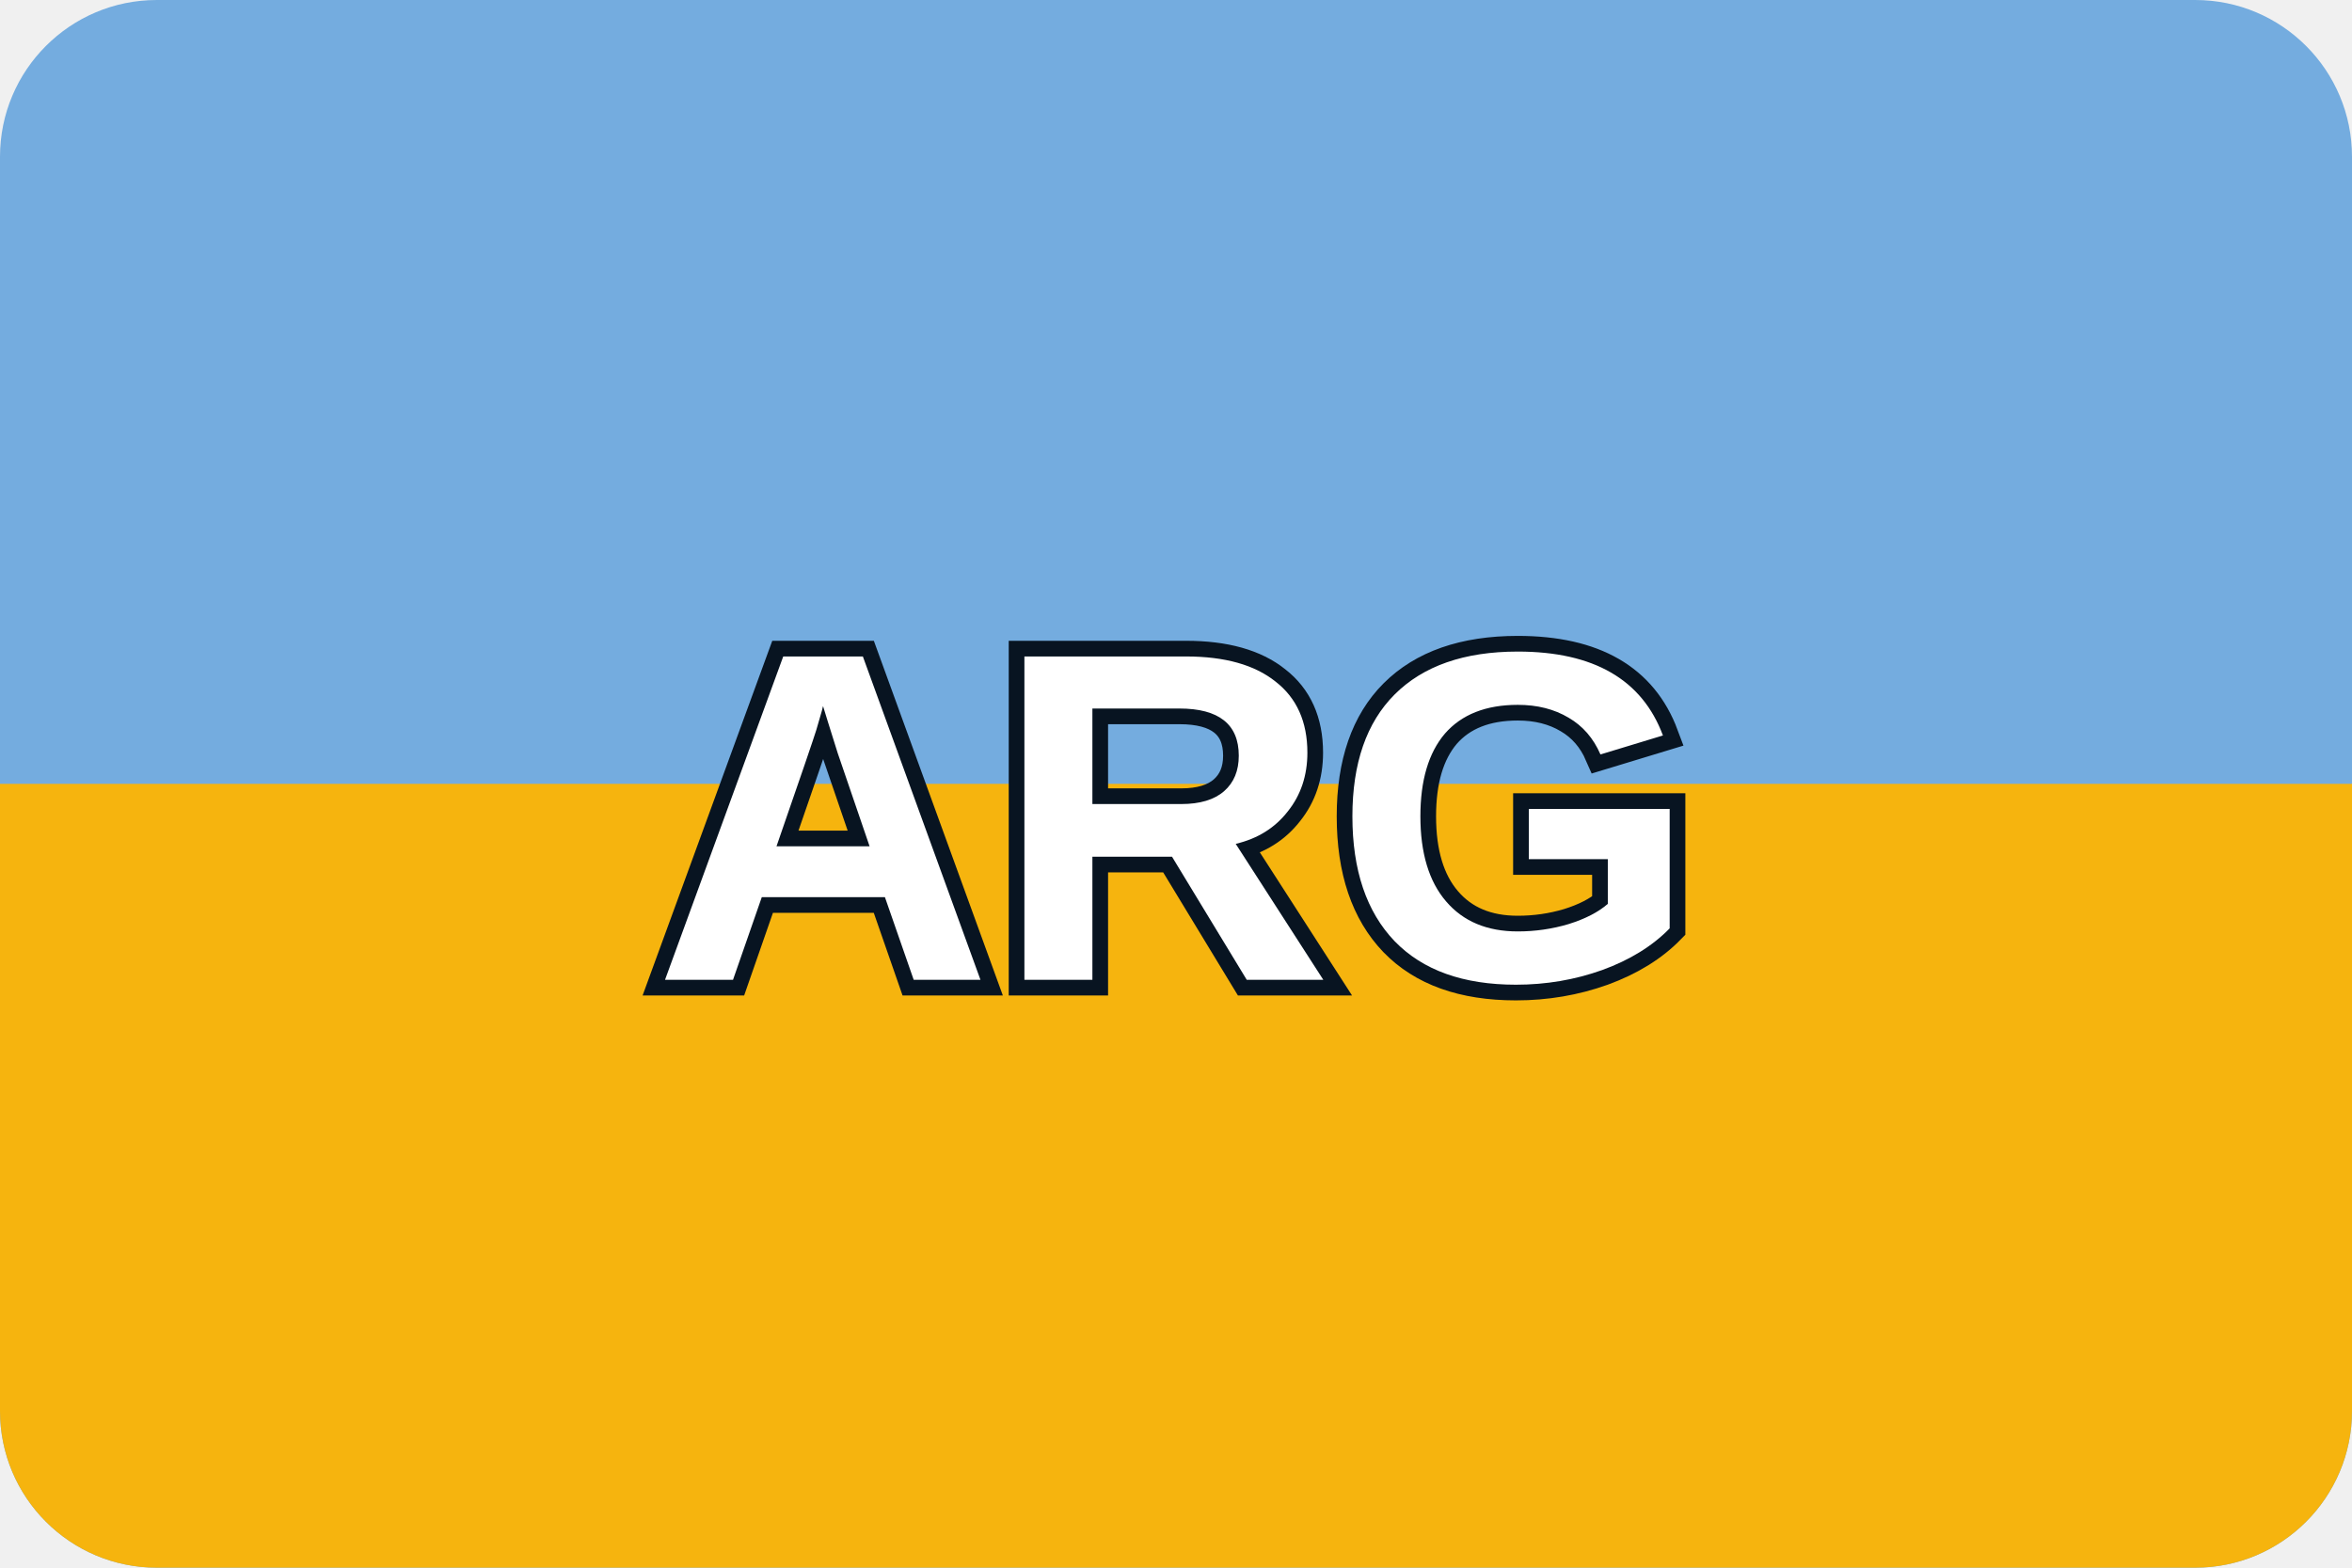
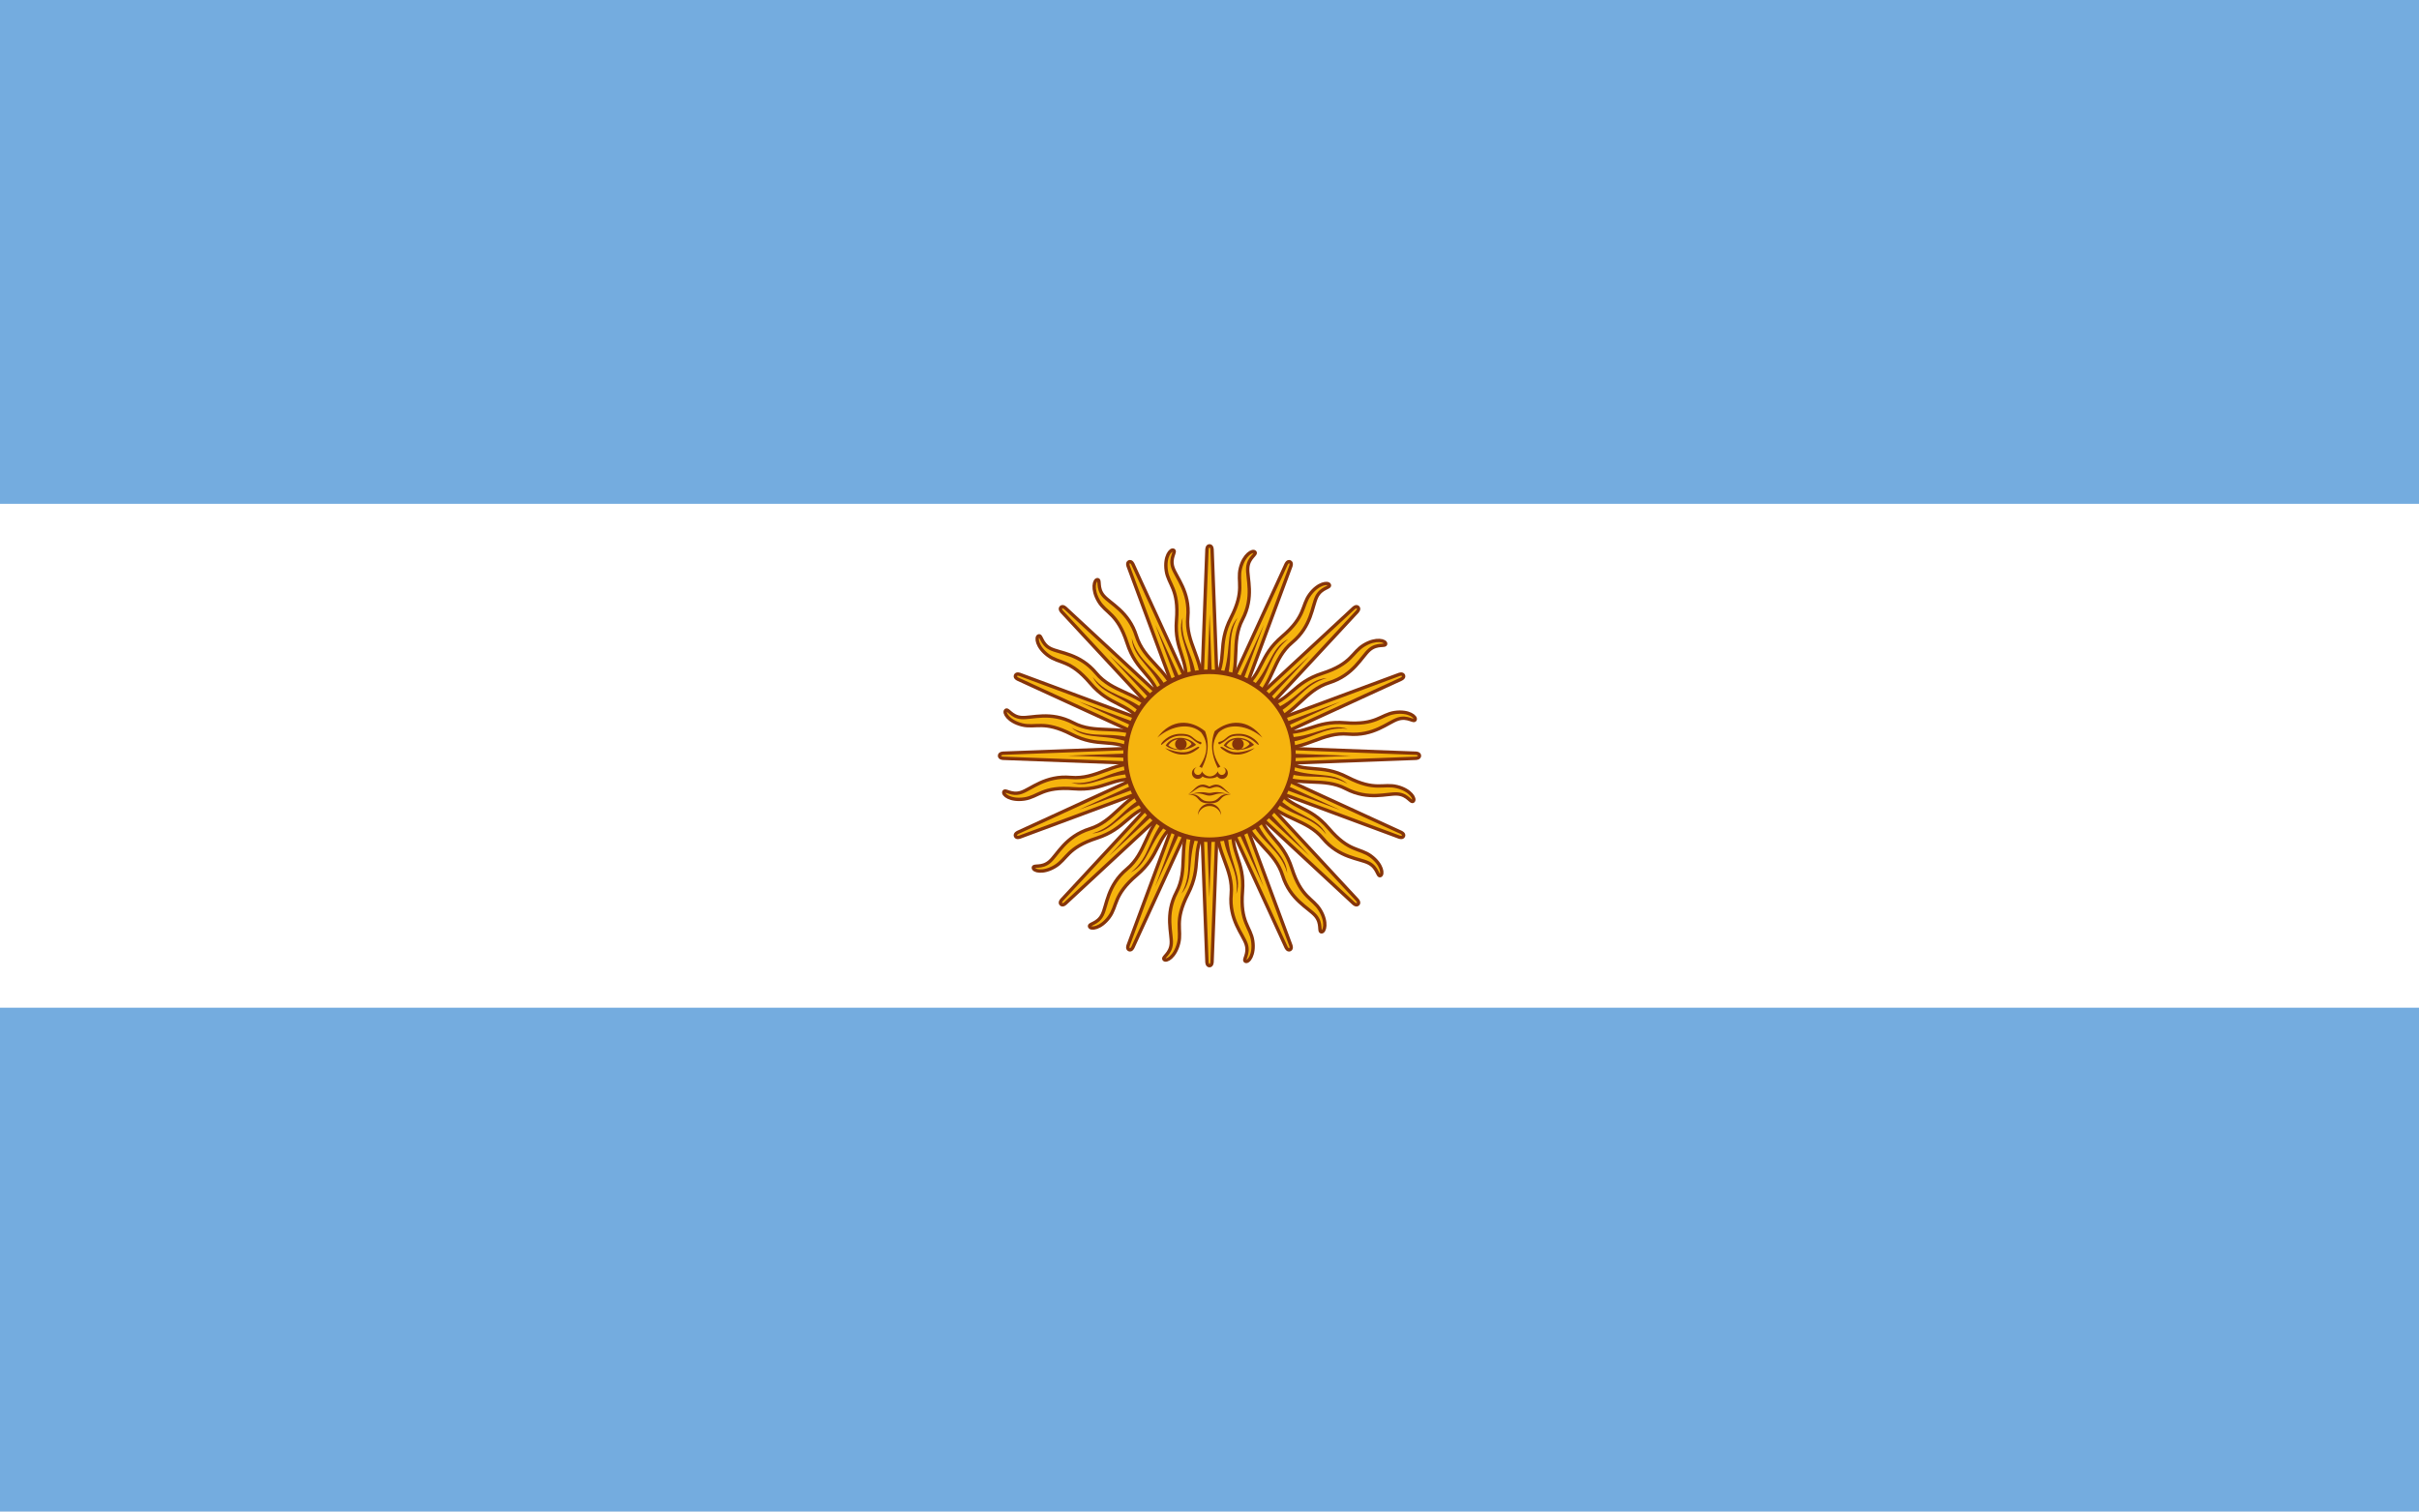
- <svg xmlns="http://www.w3.org/2000/svg" viewBox="0 0 60 40" role="img" aria-label="Argentina flag">
-   <rect width="60" height="40" rx="4" fill="#74acdf" />
-   <path d="M0 20h60v16a4 4 0 0 1-4 4H4a4 4 0 0 1-4-4z" fill="#f6b40e" />
-   <text x="30" y="25" font-family="Arial, sans-serif" font-size="12" font-weight="700" fill="#ffffff" stroke="#081421" stroke-width="0.8" paint-order="stroke" text-anchor="middle">ARG</text>
+ <svg xmlns="http://www.w3.org/2000/svg" xmlns:xlink="http://www.w3.org/1999/xlink" width="800" version="1.0" height="500">
+   <rect width="800" fill="#74acdf" height="500" />
+   <rect y="166.67" width="800" fill="#fff" height="166.67" />
+   <g id="rays">
+     <path id="ray1" stroke-width="1.112" stroke="#85340a" fill="#f6b40e" d="m396.84 251.31l28.454 61.992s0.49 1.185 1.28 0.859c0.79-0.327 0.299-1.512 0.299-1.512l-23.715-63.956m-0.68 24.12c-0.346 9.428 5.453 14.613 4.694 23.032-0.757 8.42 3.867 13.18 4.94 16.454 1.073 3.274-1.16 5.232-0.198 5.698 0.963 0.466 3.07-2.121 2.383-6.776-0.687-4.655-4.22-6.037-3.39-16.32 0.83-10.283-4.206-12.678-2.98-22.058" />
+     <use xlink:href="#ray1" transform="rotate(22.5 400,250)" />
+     <use xlink:href="#ray1" transform="rotate(45 400,250)" />
+     <use xlink:href="#ray1" transform="rotate(67.5 400,250)" />
+     <path id="ray2" fill="#85340a" d="m404.31 274.41c0.453 9.054 5.587 13.063 4.579 21.314 2.213-6.525-3.123-11.583-2.82-21.22m-7.649-23.757l19.487 42.577-16.329-43.887" />
+     <use xlink:href="#ray2" transform="rotate(22.5 400,250)" />
+     <use xlink:href="#ray2" transform="rotate(45 400,250)" />
+     <use xlink:href="#ray2" transform="rotate(67.5 400,250)" />
+   </g>
+   <use xlink:href="#rays" transform="rotate(90 400,250)" />
+   <use xlink:href="#rays" transform="rotate(180 400,250)" />
+   <use xlink:href="#rays" transform="rotate(270 400,250)" />
+   <circle r="27.778" stroke="#85340a" cy="250" cx="400" stroke-width="1.5" fill="#f6b40e" />
+   <path id="loweyecontour" fill="#843511" d="m409.47 244.06c-1.897 0-3.713 0.822-4.781 2.531 2.137 1.923 6.856 2.132 10.062-0.219-1.388-1.495-3.385-2.312-5.281-2.312zm-0.031 0.438c1.846-0.034 3.572 0.814 3.812 1.656-2.137 2.35-5.551 2.146-7.688 0.438 0.935-1.496 2.439-2.068 3.875-2.094z" />
+   <use xlink:href="#uppalpebra" transform="matrix(-1 0 0 1 800.25 0)" />
+   <use xlink:href="#eyebrow_nose" transform="matrix(-1 0 0 1 800.25 0)" />
+   <use xlink:href="#pupil" transform="translate(18.862)" />
+   <use xlink:href="#lowpalpebra" transform="matrix(-1 0 0 1 800.25 0)" />
+   <path d="m395.75 253.84c-0.913 0.167-1.562 0.977-1.562 1.906 0 1.061 0.877 1.906 1.938 1.906 0.627 0 1.202-0.297 1.562-0.812 0.74 0.556 1.765 0.615 2.312 0.625 0.084 0.002 0.193 0 0.25 0 0.548-0.01 1.573-0.069 2.312-0.625 0.36 0.516 0.936 0.812 1.562 0.812 1.06 0 1.938-0.845 1.938-1.906 0-0.929-0.649-1.74-1.562-1.906 0.513 0.181 0.844 0.676 0.844 1.219 0 0.707-0.571 1.281-1.281 1.281-0.68 0-1.241-0.54-1.281-1.219-0.209 0.416-1.034 1.655-2.656 1.719-1.622-0.064-2.448-1.302-2.656-1.719-0.04 0.679-0.601 1.219-1.281 1.219-0.71 0-1.281-0.574-1.281-1.281 0-0.542 0.331-1.038 0.844-1.219z" fill="#85340a" />
+   <path d="m397.84 259.53c-2.138 0-2.983 1.937-4.906 3.219 1.069-0.426 1.91-1.269 3.406-2.125 1.496-0.854 2.772 0.188 3.625 0.188h0.031c0.853 0 2.129-1.042 3.625-0.188 1.497 0.856 2.369 1.699 3.438 2.125-1.923-1.282-2.8-3.219-4.938-3.219-0.427 0-1.272 0.231-2.125 0.656h-0.031c-0.853-0.426-1.698-0.656-2.125-0.656z" fill="#85340a" />
+   <path d="m397.12 262.06c-0.844 0.037-1.96 0.207-3.562 0.688 3.847-0.854 4.696 0.438 6.406 0.438h0.031c1.71 0 2.559-1.292 6.406-0.438-4.274-1.282-5.124-0.438-6.406-0.438h-0.031c-0.801 0-1.437-0.312-2.844-0.25z" fill="#85340a" />
+   <path d="m393.75 262.72c-0.248 0.003-0.519 0.005-0.812 0.031 4.488 0.428 2.331 3 7.031 3h0.031c4.701 0 2.575-2.572 7.062-3-4.701-0.427-3.215 2.344-7.062 2.344h-0.031c-3.607 0-2.496-2.421-6.219-2.375z" fill="#85340a" />
+   <path d="m403.85 269.66c0-2.123-1.723-3.846-3.846-3.846-2.123 0-3.846 1.723-3.846 3.846 0.423-1.781 2.017-3.039 3.846-3.039 1.833 0 3.424 1.259 3.846 3.039v0 0z" fill="#85340a" />
+   <path id="eyebrow_nose" fill="#85340a" d="m382.73 244.02c4.915-4.273 11.11-4.915 14.53-1.709 0.837 1.121 1.373 2.319 1.593 3.57 0.43 2.433-0.33 5.062-2.237 7.756 0.215-0.001 0.643 0.212 0.857 0.427 1.697-3.244 2.297-6.576 1.74-9.745-0.146-0.828-0.373-1.643-0.67-2.436-4.701-3.845-11.11-4.273-15.811 2.138z" />
+   <path id="uppalpebra" fill="#85340a" d="m390.42 242.74c2.777 0 3.419 0.642 4.701 1.71 1.283 1.068 1.923 0.854 2.137 1.068 0.212 0.214 0 0.854-0.427 0.64s-1.283-0.64-2.563-1.709c-1.283-1.07-2.563-1.068-3.846-1.068-3.846 0-5.983 3.205-6.409 2.991-0.427-0.214 2.137-3.632 6.409-3.632z" />
+   <use xlink:href="#loweyecontour" transform="translate(-19.181)" />
+   <circle id="pupil" cy="246.15" cx="390.54" r="1.923" fill="#85340a" />
+   <path id="lowpalpebra" fill="#85340a" d="m385.29 247.44c3.633 2.778 7.265 2.564 9.402 1.282 2.137-1.282 2.137-1.709 1.71-1.709-0.427 0-0.853 0.427-2.563 1.281-1.71 0.856-4.273 0.856-8.546-0.854z" />
</svg>
